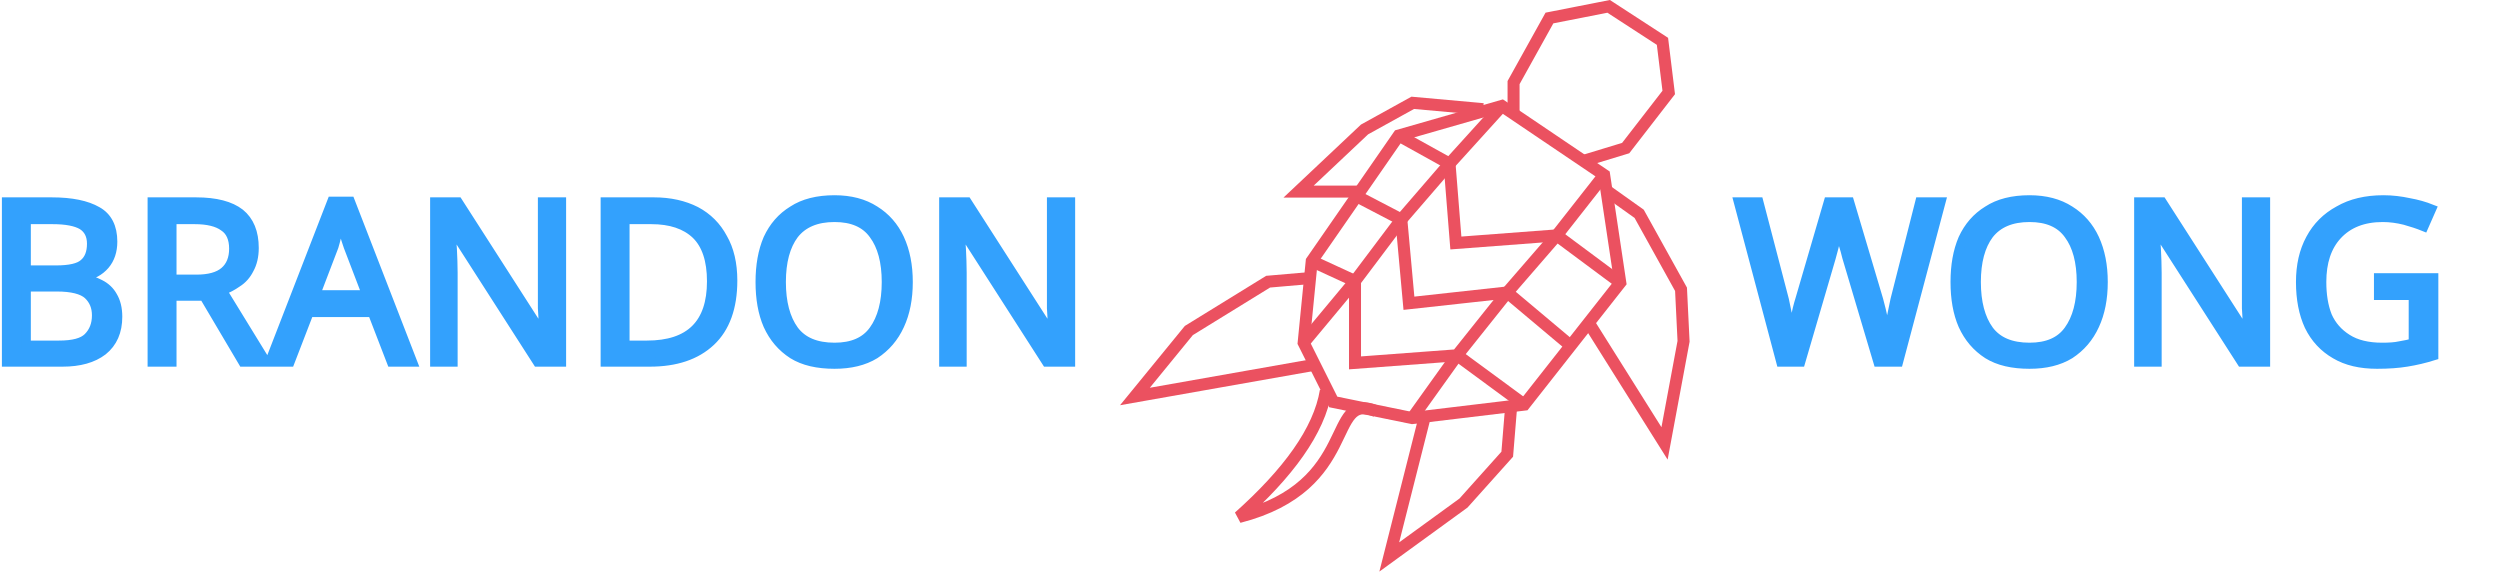
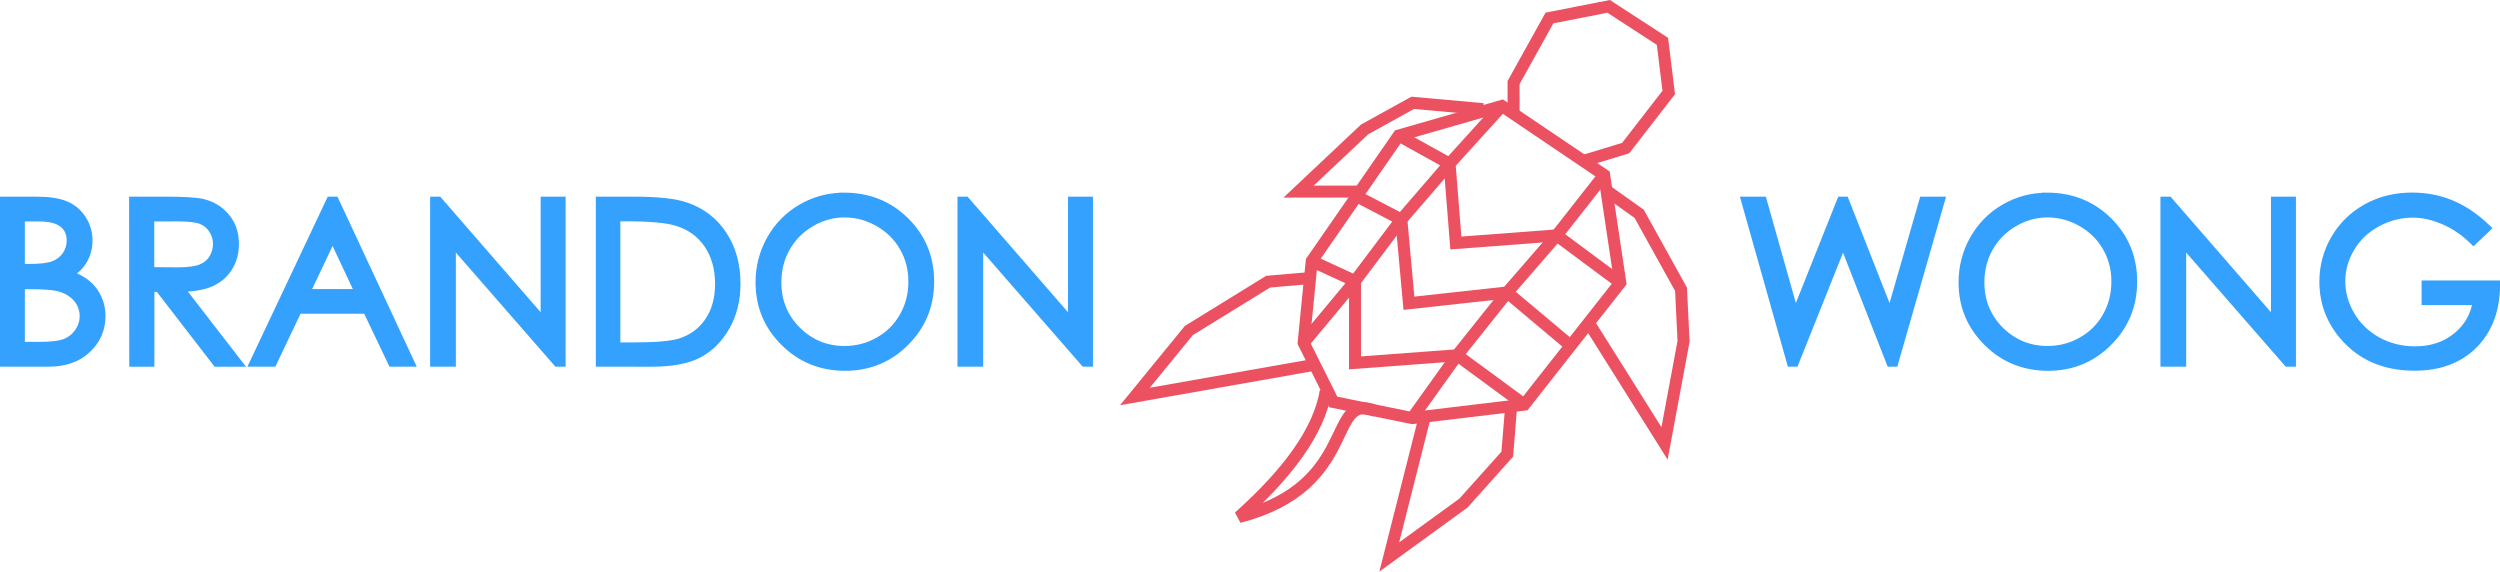
<svg xmlns="http://www.w3.org/2000/svg" width="55.097mm" height="12.597mm" viewBox="0 0 55.097 12.597" version="1.1" id="svg5">
  <defs id="defs2" />
  <g id="layer1" transform="translate(-32.25658,-33.81611)">
    <g id="g2661" transform="matrix(0.2899279,0,0,0.2899279,40.94179,27.94656)" style="stroke-width:3.449">
      <path style="fill:none;stroke:#eb5160;stroke-width:0.913px;stroke-linecap:butt;stroke-linejoin:miter;stroke-opacity:1" d="m 76.368,30.547 7.841,-2.25 7.773,5.25 1.227,8.182 -7.296,9.273 -8.523,1.023 -6,-1.227 -2.25,-4.5 0.614,-6.205 z" id="path869" />
      <path style="fill:none;stroke:#eb5160;stroke-width:0.913px;stroke-linecap:butt;stroke-linejoin:miter;stroke-opacity:1" d="m 90.482,32.456 3.137,-0.955 3.273,-4.227 -0.477,-3.887 -4.091,-2.659 -4.5,0.886 -2.727,4.909 v 2.25" id="path871" />
      <path style="fill:none;stroke:#eb5160;stroke-width:0.913px;stroke-linecap:butt;stroke-linejoin:miter;stroke-opacity:1" d="m 76.368,30.547 3.861,2.142 0.482,6.027 7.666,-0.579 4.833,3.592" id="path873" />
      <path style="fill:none;stroke:#eb5160;stroke-width:0.913px;stroke-linecap:butt;stroke-linejoin:miter;stroke-opacity:1" d="m 91.982,33.547 -3.605,4.59" id="path875" />
      <path style="fill:none;stroke:#eb5160;stroke-width:0.913px;stroke-linecap:butt;stroke-linejoin:miter;stroke-opacity:1" d="m 80.229,32.689 3.98,-4.392" id="path877" />
      <path style="fill:none;stroke:#eb5160;stroke-width:0.913px;stroke-linecap:butt;stroke-linejoin:miter;stroke-opacity:1" d="m 73.141,35.148 3.423,1.784 0.579,6.364 7.473,-0.82 4.821,4.05" id="path879" />
      <path style="fill:none;stroke:#eb5160;stroke-width:0.913px;stroke-linecap:butt;stroke-linejoin:miter;stroke-opacity:1" d="m 76.564,36.932 3.664,-4.243" id="path881" />
      <path style="fill:none;stroke:#eb5160;stroke-width:0.913px;stroke-linecap:butt;stroke-linejoin:miter;stroke-opacity:1" d="m 88.377,38.137 -3.761,4.339" id="path883" />
      <path style="fill:none;stroke:#eb5160;stroke-width:0.913px;stroke-linecap:butt;stroke-linejoin:miter;stroke-opacity:1" d="m 76.564,36.932 -3.52,4.677 V 47.829 L 80.807,47.25 84.616,42.477" id="path885" />
      <path style="fill:none;stroke:#eb5160;stroke-width:0.913px;stroke-linecap:butt;stroke-linejoin:miter;stroke-opacity:1" d="m 69.754,40.093 3.291,1.516" id="path887" />
      <path style="fill:none;stroke:#eb5160;stroke-width:0.913px;stroke-linecap:butt;stroke-linejoin:miter;stroke-opacity:1" d="m 80.807,47.25 5.106,3.753" id="path889" />
      <path style="fill:none;stroke:#eb5160;stroke-width:0.913px;stroke-linecap:butt;stroke-linejoin:miter;stroke-opacity:1" d="m 69.14,46.298 3.905,-4.689" id="path891" />
      <path style="fill:none;stroke:#eb5160;stroke-width:0.913px;stroke-linecap:butt;stroke-linejoin:miter;stroke-opacity:1" d="m 80.807,47.25 -3.417,4.775" id="path893" />
      <path style="fill:none;stroke:#eb5160;stroke-width:0.913px;stroke-linecap:butt;stroke-linejoin:miter;stroke-opacity:1" d="m 82.784,28.543 -5.352,-0.482 -3.664,2.025 -5.014,4.725 h 4.58" id="path895" />
      <path style="fill:none;stroke:#eb5160;stroke-width:0.913px;stroke-linecap:butt;stroke-linejoin:miter;stroke-opacity:1" d="m 92.137,34.714 2.507,1.784 3.182,5.737 0.193,3.954 -1.446,7.762 -5.786,-9.209" id="path897" />
      <path style="fill:none;stroke:#eb5160;stroke-width:0.913px;stroke-linecap:butt;stroke-linejoin:miter;stroke-opacity:1" d="m 69.766,41.368 -3.327,0.289 -6.027,3.713 -4.098,5.014 13.645,-2.411" id="path899" />
      <path style="fill:none;stroke:#eb5160;stroke-width:0.913px;stroke-linecap:butt;stroke-linejoin:miter;stroke-opacity:1" d="m 84.905,51.252 -0.289,3.52 -3.327,3.713 -5.641,4.098 2.748,-10.848" id="path934" />
      <path style="fill:none;stroke:#eb5160;stroke-width:0.913px;stroke-linecap:butt;stroke-linejoin:miter;stroke-opacity:1" d="m 70.827,49.95 c -0.504,3.062 -2.889,6.275 -6.605,9.595 9.224,-2.372 6.605,-9.595 10.414,-8.052" id="path936" />
    </g>
-     <text xml:space="preserve" style="font-size:4.939px;line-height:1.25;font-family:'Book Antiqua';-inkscape-font-specification:'Book Antiqua, Normal';stroke:#33a1fd;stroke-width:0.2;stroke-miterlimit:4;stroke-dasharray:none;stroke-opacity:1" x="31.915" y="41.797" id="text4271">
-       <tspan id="tspan4269" style="font-style:normal;font-variant:normal;font-weight:normal;font-stretch:normal;font-size:4.939px;font-family:'Century Gothic';-inkscape-font-specification:'Century Gothic, Normal';font-variant-ligatures:normal;font-variant-caps:normal;font-variant-numeric:normal;font-variant-east-asian:normal;fill:#33a1fd;fill-opacity:1;stroke:#33a1fd;stroke-width:0.2;stroke-miterlimit:4;stroke-dasharray:none;stroke-opacity:1" x="31.915" y="41.797">BRANDON</tspan>
-     </text>
-     <text xml:space="preserve" style="font-size:4.939px;line-height:1.25;font-family:'Book Antiqua';-inkscape-font-specification:'Book Antiqua, Normal';stroke:#33a1fd;stroke-width:0.2;stroke-miterlimit:4;stroke-dasharray:none;stroke-opacity:1" x="70.503" y="41.797" id="text4271-4">
-       <tspan id="tspan4269-2" style="font-style:normal;font-variant:normal;font-weight:normal;font-stretch:normal;font-size:4.939px;font-family:'Century Gothic';-inkscape-font-specification:'Century Gothic, Normal';font-variant-ligatures:normal;font-variant-caps:normal;font-variant-numeric:normal;font-variant-east-asian:normal;fill:#33a1fd;fill-opacity:1;stroke:#33a1fd;stroke-width:0.2;stroke-miterlimit:4;stroke-dasharray:none;stroke-opacity:1" x="70.503" y="41.797">WONG</tspan>
-     </text>
+     <path d="m 32.357,38.25 h 0.699 q 0.422,0 0.649,0.101 0.227,0.099 0.357,0.306 0.133,0.207 0.133,0.461 0,0.236 -0.116,0.432 -0.116,0.193 -0.34,0.314 0.277,0.094 0.427,0.222 0.15,0.125 0.232,0.306 0.084,0.178 0.084,0.388 0,0.427 -0.314,0.723 -0.311,0.294 -0.837,0.294 h -0.974 z m 0.347,0.347 v 1.136 h 0.203 q 0.369,0 0.543,-0.068 0.174,-0.07 0.275,-0.217 0.101,-0.15 0.101,-0.33 0,-0.244 -0.171,-0.381 -0.169,-0.14 -0.54,-0.14 z m 0,1.493 v 1.36 h 0.439 q 0.388,0 0.569,-0.075 0.181,-0.077 0.289,-0.239 0.111,-0.162 0.111,-0.35 0,-0.236 -0.154,-0.412 -0.154,-0.176 -0.424,-0.241 -0.181,-0.043 -0.629,-0.043 z" style="font-size:4.939px;line-height:1.25;font-family:'Century Gothic';-inkscape-font-specification:'Century Gothic, Normal';fill:#33a1fd;stroke:#33a1fd;stroke-width:0.2" id="path864" />
+     <path d="m 35.202,38.25 h 0.707 q 0.591,0 0.801,0.048 0.316,0.072 0.514,0.311 0.198,0.236 0.198,0.584 0,0.289 -0.137,0.509 -0.135,0.219 -0.388,0.333 -0.253,0.111 -0.699,0.113 l 1.276,1.65 h -0.439 l -1.273,-1.65 h -0.203 v 1.65 h -0.354 z m 0.354,0.347 v 1.206 l 0.61,0.005 q 0.354,0 0.523,-0.068 0.171,-0.068 0.265,-0.215 0.096,-0.15 0.096,-0.333 0,-0.178 -0.096,-0.323 -0.096,-0.147 -0.253,-0.21 -0.157,-0.063 -0.521,-0.063 z" style="font-size:4.939px;line-height:1.25;font-family:'Century Gothic';-inkscape-font-specification:'Century Gothic, Normal';fill:#33a1fd;stroke:#33a1fd;stroke-width:0.2" id="path866" />
+     <path d="M 39.63,38.25 41.284,41.797 H 40.903 L 40.346,40.63 h -1.529 l -0.555,1.167 h -0.395 l 1.676,-3.547 z m -0.043,0.752 -0.61,1.285 h 1.213 z" style="font-size:4.939px;line-height:1.25;font-family:'Century Gothic';-inkscape-font-specification:'Century Gothic, Normal';fill:#33a1fd;stroke:#33a1fd;stroke-width:0.2" id="path868" />
+     <path d="m 41.836,41.797 v -3.547 h 0.077 l 2.359,2.715 v -2.715 h 0.35 v 3.547 h -0.08 l -2.339,-2.682 v 2.682 z" style="font-size:4.939px;line-height:1.25;font-family:'Century Gothic';-inkscape-font-specification:'Century Gothic, Normal';fill:#33a1fd;stroke:#33a1fd;stroke-width:0.2" id="path870" />
+     <path d="m 45.488,41.797 v -3.547 h 0.736 q 0.796,0 1.155,0.128 0.516,0.181 0.805,0.627 0.292,0.446 0.292,1.064 0,0.533 -0.232,0.938 -0.229,0.405 -0.598,0.598 -0.367,0.193 -1.03,0.193 z m 0.34,-0.335 h 0.41 q 0.736,0 1.02,-0.092 0.4,-0.13 0.629,-0.468 0.229,-0.34 0.229,-0.83 0,-0.514 -0.248,-0.878 -0.248,-0.364 -0.692,-0.499 -0.333,-0.101 -1.097,-0.101 h -0.251 z" style="font-size:4.939px;line-height:1.25;font-family:'Century Gothic';-inkscape-font-specification:'Century Gothic, Normal';fill:#33a1fd;stroke:#33a1fd;stroke-width:0.2" id="path872" />
+     <path d="m 50.853,38.161 q 0.805,0 1.348,0.538 0.543,0.538 0.543,1.324 0,0.779 -0.543,1.322 -0.54,0.543 -1.319,0.543 -0.789,0 -1.331,-0.54 -0.543,-0.54 -0.543,-1.307 0,-0.511 0.246,-0.948 0.248,-0.436 0.675,-0.682 0.427,-0.248 0.924,-0.248 z m 0.017,0.347 q -0.393,0 -0.745,0.205 -0.352,0.205 -0.55,0.552 -0.198,0.347 -0.198,0.774 0,0.632 0.436,1.068 0.439,0.434 1.056,0.434 0.412,0 0.762,-0.2 0.352,-0.2 0.547,-0.547 0.198,-0.347 0.198,-0.772 0,-0.422 -0.198,-0.762 -0.195,-0.342 -0.552,-0.547 -0.357,-0.205 -0.757,-0.205 z" style="font-size:4.939px;line-height:1.25;font-family:'Century Gothic';-inkscape-font-specification:'Century Gothic, Normal';fill:#33a1fd;stroke:#33a1fd;stroke-width:0.2" id="path874" />
+     <path d="m 53.458,41.797 v -3.547 h 0.077 l 2.359,2.715 v -2.715 h 0.35 v 3.547 h -0.08 l -2.339,-2.682 v 2.682 z" style="font-size:4.939px;line-height:1.25;font-family:'Century Gothic';-inkscape-font-specification:'Century Gothic, Normal';fill:#33a1fd;stroke:#33a1fd;stroke-width:0.2" id="path876" />
+     <g aria-label="WONG" id="text4271-4" style="font-size:4.939px;line-height:1.25;font-family:'Book Antiqua';-inkscape-font-specification:'Book Antiqua, Normal';stroke:#33a1fd;stroke-width:0.2">
+       <path d="m 70.734,38.25 h 0.364 l 0.721,2.556 1.018,-2.556 h 0.072 l 1.006,2.556 0.736,-2.556 h 0.362 l -1.018,3.547 h -0.068 l -1.051,-2.684 -1.073,2.684 h -0.068 z" style="font-family:'Century Gothic';-inkscape-font-specification:'Century Gothic, Normal';fill:#33a1fd" id="path904" />
+       <path d="m 77.366,38.161 q 0.805,0 1.348,0.538 0.543,0.538 0.543,1.324 0,0.779 -0.543,1.322 -0.54,0.543 -1.319,0.543 -0.789,0 -1.331,-0.54 -0.543,-0.54 -0.543,-1.307 0,-0.511 0.246,-0.948 0.248,-0.436 0.675,-0.682 0.427,-0.248 0.924,-0.248 z m 0.017,0.347 q -0.393,0 -0.745,0.205 -0.352,0.205 -0.55,0.552 -0.198,0.347 -0.198,0.774 0,0.632 0.436,1.068 0.439,0.434 1.056,0.434 0.412,0 0.762,-0.2 0.352,-0.2 0.547,-0.547 0.198,-0.347 0.198,-0.772 0,-0.422 -0.198,-0.762 -0.195,-0.342 -0.552,-0.547 -0.357,-0.205 -0.757,-0.205 z" style="font-family:'Century Gothic';-inkscape-font-specification:'Century Gothic, Normal';fill:#33a1fd" id="path906" />
+       <path d="m 79.97,41.797 v -3.547 h 0.077 l 2.359,2.715 v -2.715 h 0.35 v 3.547 h -0.08 l -2.339,-2.682 v 2.682 z" style="font-family:'Century Gothic';-inkscape-font-specification:'Century Gothic, Normal';fill:#33a1fd" id="path908" />
+       <path d="m 87.044,38.846 -0.275,0.26 q -0.297,-0.292 -0.651,-0.441 -0.352,-0.152 -0.687,-0.152 -0.417,0 -0.796,0.205 -0.376,0.205 -0.584,0.557 -0.207,0.35 -0.207,0.74 0,0.4 0.215,0.762 0.215,0.359 0.593,0.567 0.379,0.205 0.83,0.205 0.547,0 0.926,-0.309 0.379,-0.309 0.449,-0.801 h -1.131 v -0.342 h 1.529 q -0.005,0.822 -0.49,1.307 -0.482,0.482 -1.293,0.482 -0.984,0 -1.558,-0.67 -0.441,-0.516 -0.441,-1.194 0,-0.504 0.253,-0.938 0.253,-0.434 0.695,-0.678 0.441,-0.246 0.998,-0.246 0.451,0 0.849,0.164 0.398,0.162 0.777,0.521 z" style="font-family:'Century Gothic';-inkscape-font-specification:'Century Gothic, Normal';fill:#33a1fd" id="path910" />
+     </g>
  </g>
</svg>
